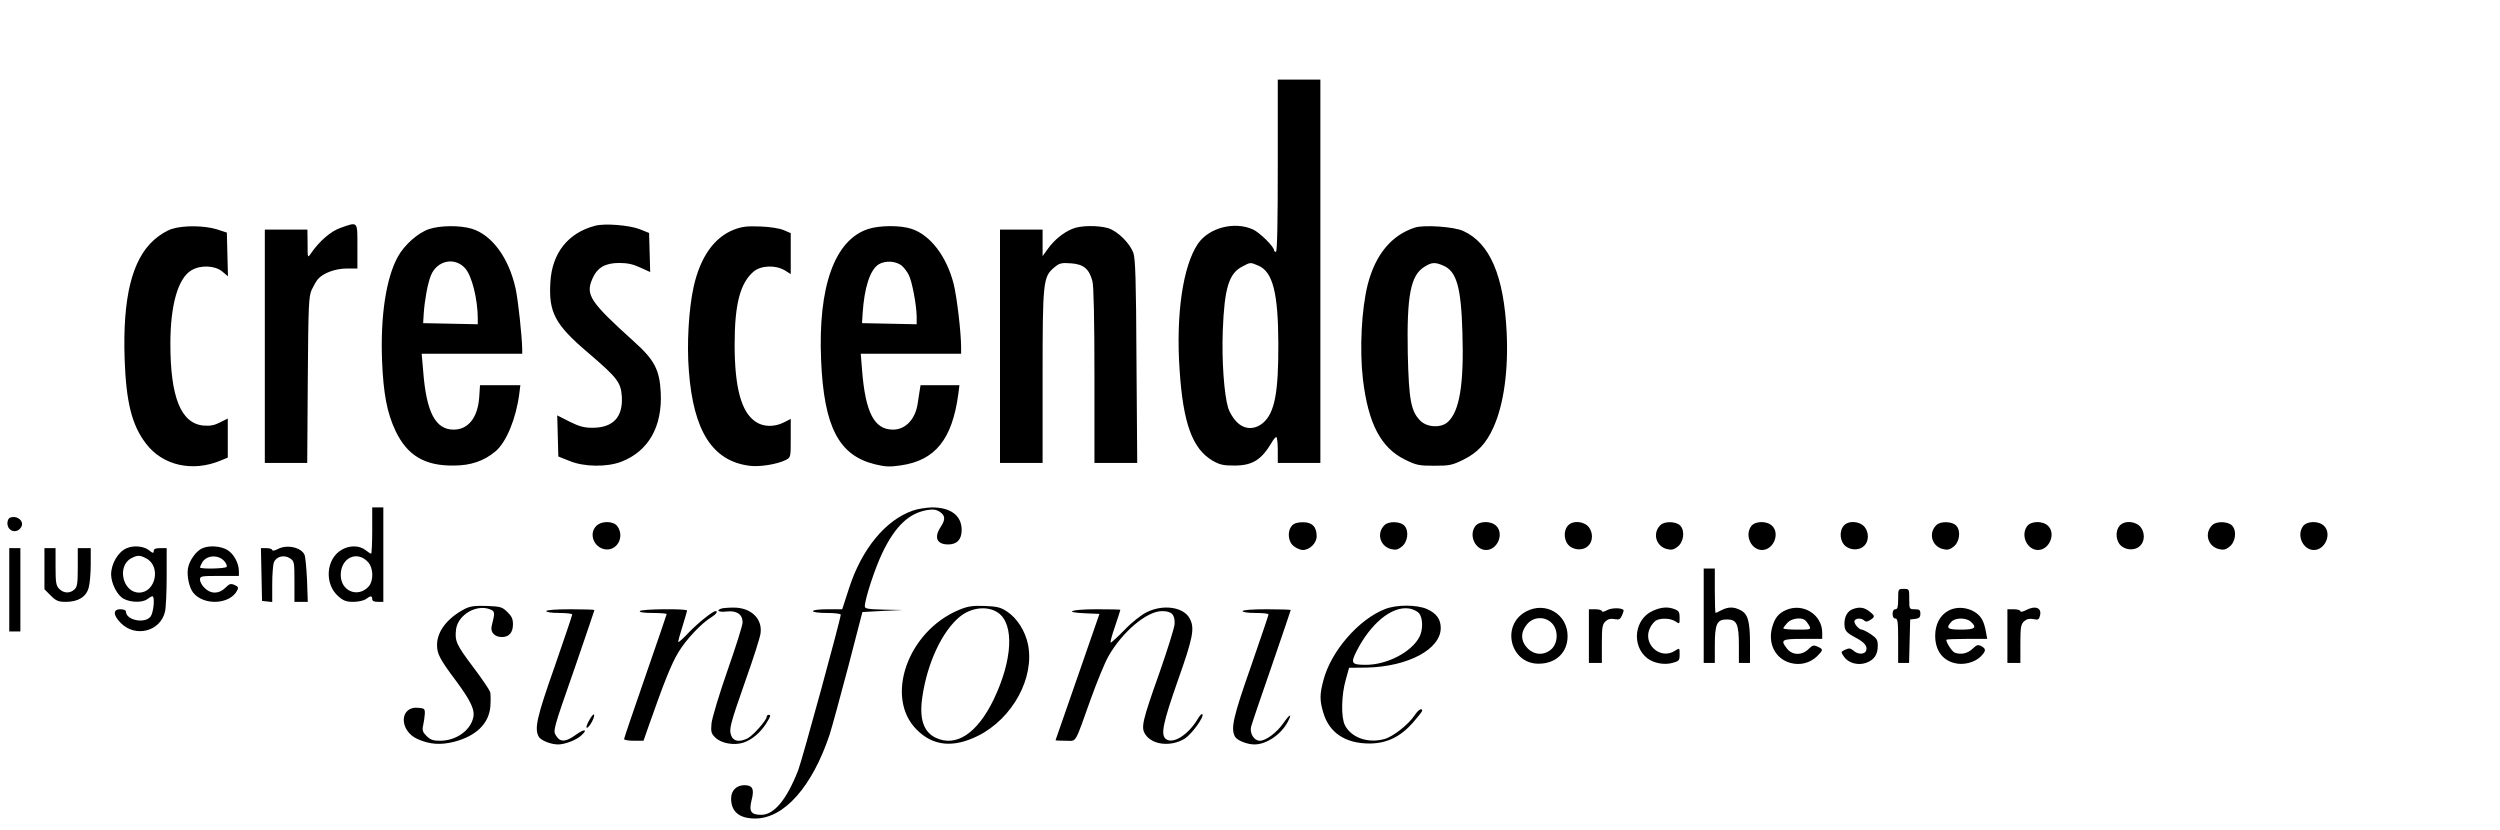
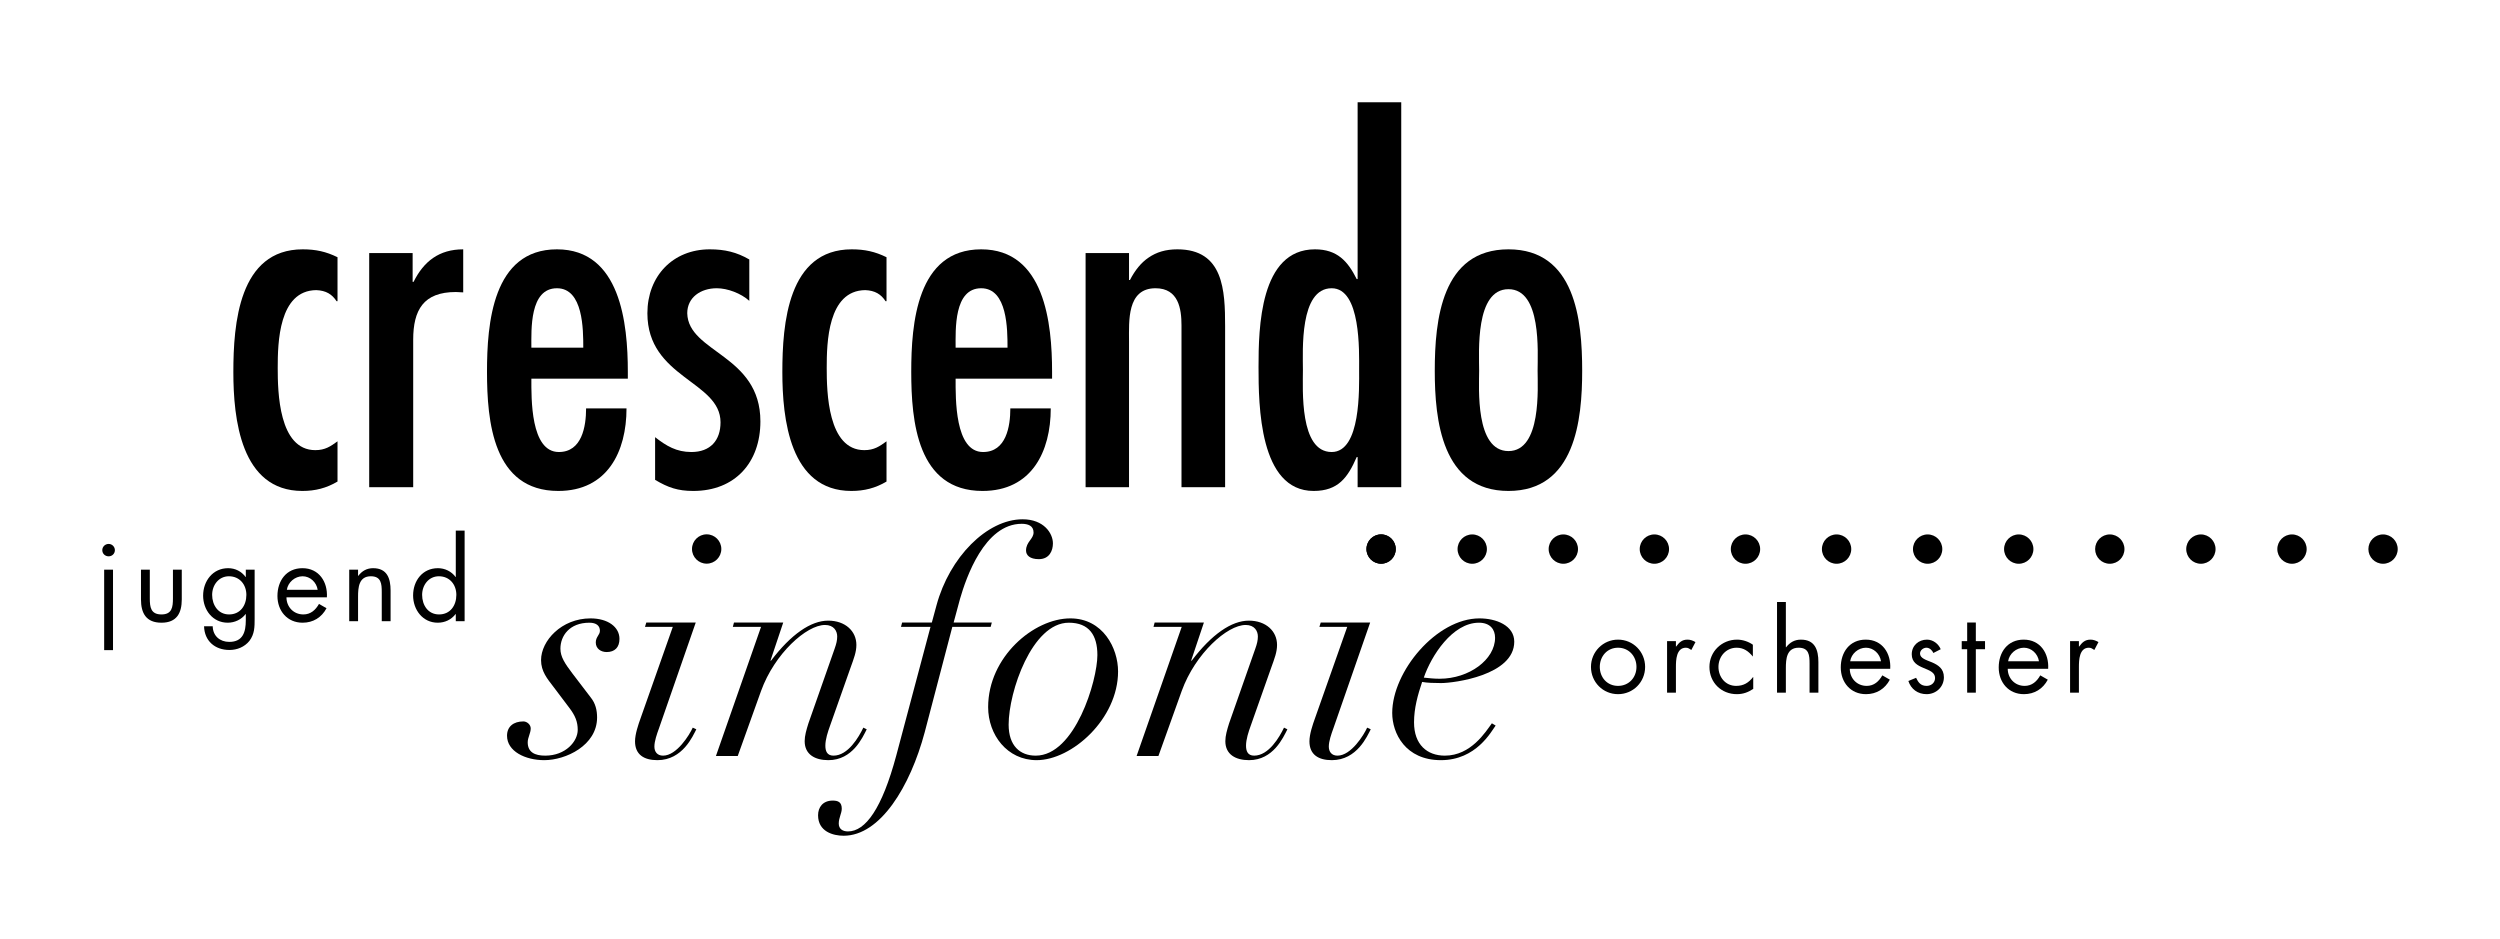
- <svg xmlns="http://www.w3.org/2000/svg" version="1.0" viewBox="0 0 1350 448">
-   <path d="M690 89.5c0 30.3-.3 46.5-1 46.5-.5 0-1-.4-1-.8 0-2-7.7-9.6-11.4-11.3-10-4.5-23.7-1-29.7 7.7-8.1 11.9-12 38.1-9.9 68.4 1.9 28.6 6.9 42.3 17.7 48.7 4 2.3 5.9 2.7 11.8 2.7 9.8 0 14.6-3 20.2-12.4.9-1.7 2.1-3 2.5-3 .4 0 .8 3.1.8 7v7h23V43h-23v46.5zm-10.6 53.9c7.9 3.3 10.8 14.6 10.9 42.1.1 26.7-2 37.5-8.3 42.9-4.7 3.9-10.3 3.6-14.4-.8-1.8-1.8-3.7-5.1-4.4-7.3-2.2-7.5-3.5-25.4-2.9-41.8.9-23.1 3.3-31 10.8-34.7 4.1-2.2 4.1-2.2 8.3-.4zM184 123c-5.3 1.8-11.7 7.3-16.2 14-1.7 2.4-1.7 2.3-1.7-5.3l-.1-7.7h-23v126h22.9l.3-44.8c.3-40.4.5-45.1 2.1-48.7 1-2.1 2.5-4.8 3.5-5.9 2.9-3.2 9.3-5.6 15.5-5.6h5.7v-12c0-13.7.4-13.3-9-10zm137.4-1.1c-14.6 3.8-23.3 14.7-24.2 30.5-1 16.3 2.5 22.9 20.4 38.1 15.9 13.6 17.7 16 18.2 23.8.6 11-4.8 16.7-15.9 16.7-4.4 0-7.1-.7-12.3-3.3l-6.7-3.4.3 11.1.3 11.1 6 2.4c7.9 3.3 20.4 3.4 28.1.4 14.6-5.7 22.1-18.9 21.2-37.3-.6-12.3-3.4-17.7-14.6-27.7-23.7-21.4-26.1-25.1-22.3-33.8 2.7-6.1 6.9-8.5 14.6-8.5 4.3 0 7.5.7 11.3 2.5l5.3 2.4-.3-10.6-.3-10.5-5-2c-5.5-2.2-18.9-3.3-24.1-1.9zm-228.5 1.7c-2.7.8-6.8 3.3-9.8 6-11.9 10.7-16.9 31.2-15.8 64.3.8 23.2 3.9 35.7 11.5 45.6 9 11.9 25.2 15.6 40.6 9.1l3.6-1.5V226l-4.2 2.1c-3.1 1.6-5.3 2-9 1.7-12.1-1.2-17.8-15.3-17.8-44.2 0-20.8 4.1-35.3 11.3-39.6 4.9-3 12.7-2.7 16.7.6l3.1 2.6-.3-11.8-.3-11.8-5.5-1.8c-6.7-2-17.8-2.2-24.1-.2zm138.8.1c-6 2-13.4 8.6-16.9 15-6.3 11.5-9.4 31.8-8.5 55.8.7 18 2.7 28.5 7.3 38.2 6.3 13.2 15.7 18.9 31.4 18.7 9.3 0 16.4-2.5 22.6-7.7 5.9-5 11.1-17.8 12.8-31l.6-4.7h-21.8l-.4 6.2c-.7 11.2-5.9 17.8-13.8 17.8-9.9 0-14.8-9.4-16.5-31.8l-.8-9.2H282v-2.3c-.1-6.9-2.2-26.7-3.6-33-3.7-16.6-12.8-28.9-23.7-32.2-6.5-1.9-16.9-1.8-23 .2zm19.5 21.2c3.6 4 6.7 16.4 6.8 26.9v3.3l-14.7-.3-14.8-.3.3-5c.5-7.4 2.1-16.3 3.9-20.8 3.3-8.1 12.9-10.1 18.5-3.8zm144.9-20.8c-10.5 4.2-17.9 14.7-21.5 30.6-2.7 12.2-3.8 31.1-2.6 45.8 2.5 32.4 12.8 48.4 32.6 51 5.4.8 15.1-.8 19.7-3.1 2.7-1.4 2.7-1.5 2.7-11.8v-10.4l-3.7 1.9c-5.1 2.6-11.2 2.5-15.3-.4-7.7-5.1-11.3-18.4-11.3-41.7 0-21.8 3-33.2 10.3-39.4 4-3.3 11.8-3.6 16.8-.6l3.2 2v-22.1l-3.7-1.6c-2.3-1-7.4-1.8-12.8-2-7.4-.3-10 .1-14.4 1.8zm72.6-.4c-18.1 6-27 31.2-25.3 70.8 1.5 35.9 9.5 51.4 29 56.2 5.7 1.4 8.1 1.5 14.1.6 18.5-2.7 27.7-14 31-38.6l.6-4.7h-21l-.6 3.7c-.3 2.1-.8 5-1 6.5-1.3 8.3-6.6 13.8-13.3 13.8-10.1 0-14.9-9.2-16.7-32.3l-.7-8.7H519v-3.3c0-8.3-2.3-27.4-4-34.3-3.8-14.9-12.5-26.4-22.7-29.8-5.9-2-17.3-2-23.6.1zm18.5 20c1.1 1 2.7 3.1 3.5 4.7 1.8 3.4 4.2 16.2 4.3 22.4v4.3l-14.7-.3-14.8-.3.3-5c.9-14.2 4-23.7 8.6-26.7 3.7-2.3 9.7-1.9 12.8.9zm91.8-20.1c-5 2.1-9.7 6-13.1 10.7l-2.9 4V124h-23v126h23v-46.3c0-51.7.3-54.2 6.2-59.2 2.9-2.4 3.8-2.7 9.2-2.3 6.7.5 9.7 2.9 11.5 9.6.7 2.3 1.1 21.3 1.1 50.9V250h23.1l-.4-54.8c-.2-44.4-.6-55.5-1.7-58.7-2-5.3-8.5-11.7-13.6-13.3-5.6-1.6-15.1-1.5-19.4.4zm185-.7c-12.6 4.1-21.2 14.5-25.4 30.6-3.4 13.4-4.5 35.4-2.6 51.5 2.9 23.9 9.7 36.8 22.7 43.2 6.1 3 7.5 3.3 15.8 3.3s9.7-.3 15.8-3.3c7.5-3.7 12.3-8.8 16.1-17.3 5.6-12.2 8.2-30.9 7.2-51.4-1.5-30.7-9.1-48.3-23.5-54.8-5-2.3-21.3-3.4-26.1-1.8zm15.3 20.5c7.2 3 9.7 11.4 10.4 36.1.9 27.7-1.5 42.5-7.8 48.3-3.6 3.4-11.2 3.1-14.9-.6-5.1-5.1-6.2-11.2-6.8-36.1-.6-31.6 1.5-42.5 9.1-47.1 3.8-2.4 5.7-2.5 10-.6zM201 286.5c0 6.9-.3 12.5-.6 12.5s-1.7-.9-3.1-2c-3.3-2.6-8.8-2.6-13 0-8.3 5-9.2 18.4-1.6 25 2.7 2.4 4.3 3 8.1 3 2.7 0 5.7-.7 6.8-1.5 2.5-1.9 3.4-1.9 3.4 0 0 1 1 1.5 3 1.5h3v-51h-6v12.5zm-2.2 17.1c2.9 3.3 3 10.1.2 13.2-5.8 6.2-15 2.4-15-6.3 0-9.3 8.9-13.5 14.8-6.9zM493 275.7c-14.8 5.1-27.7 20.8-34.5 41.9l-3.7 11.4h-7.9c-4.6 0-7.9.4-7.9 1s3.2 1 7.5 1c4.1 0 7.5.4 7.5.9 0 2.3-21 79.1-23 84.1-6.2 15.8-13 24-19.9 24-5.6 0-6.8-1.8-5.2-8.1 1.5-5.8.5-7.9-3.9-7.9-4.3 0-7.2 2.9-7.2 7.2 0 7.1 4.4 10.8 13 10.8 15.6 0 30.8-17.2 40.2-45.3 1.2-3.8 5.7-20.2 10-36.5l7.7-29.7 10.9-.6 10.9-.5-10.2-.2c-8.6-.2-10.3-.5-10.3-1.8 0-3.8 5.5-20.7 9.5-28.9 6.9-14.4 14.4-21.5 24.4-23.1 3-.5 4.8-.2 6.6 1 3 2 3.1 4.1.5 8.1-3.8 5.7-2.1 9.5 4 9.5 4.8 0 7.3-2.7 7.3-7.8 0-7.8-5.9-12.2-16-12.2-3.2.1-7.8.8-10.3 1.7zM5.3 279.6c-.7.3-1.3 1.6-1.3 2.9 0 4.4 5 6 7.4 2.2 2-3.2-2.2-6.7-6.1-5.1zM322 284c-4.1 4.1-1.5 11.4 4.5 12.6 6.6 1.2 11-6.6 6.9-12.4-2-2.9-8.5-3.1-11.4-.2zm375.7-.2c-2.7 3-2.2 8.7.9 11.1 1.5 1.2 3.7 2.1 4.9 2.1 3.7 0 7.5-3.7 7.5-7.4 0-5.1-2.4-7.6-7.4-7.6-2.9 0-4.8.6-5.9 1.8zm49.9-.2c-4.3 4.2-2.5 11.1 3.2 12.8 2.7.7 3.8.6 6-1.1 3.4-2.5 4.2-8.5 1.6-11.4-2.1-2.4-8.6-2.6-10.8-.3zm49 .6c-3.6 5 .1 12.8 5.9 12.8 6.1 0 9.8-8.7 5.5-13-2.9-2.9-9.4-2.7-11.4.2zm50.1-.4c-2.7 3-2.2 8.7 1 11.2 3 2.3 7.6 2.2 10-.3 2.5-2.4 2.6-7 .3-10-2.6-3.3-8.7-3.8-11.3-.9zm49.9-.2c-4.3 4.2-2.5 11.1 3.2 12.8 2.7.7 3.8.6 6-1.1 3.4-2.5 4.2-8.5 1.6-11.4-2.1-2.4-8.6-2.6-10.8-.3zm49 .6c-3.6 5 .1 12.8 5.9 12.8 6.1 0 9.8-8.7 5.5-13-2.9-2.9-9.4-2.7-11.4.2zm50.1-.4c-2.7 3-2.2 8.7 1 11.2 3 2.3 7.6 2.2 10-.3 2.5-2.4 2.6-7 .3-10-2.6-3.3-8.7-3.8-11.3-.9zm49.9-.2c-4.3 4.2-2.5 11.1 3.2 12.8 2.7.7 3.8.6 6-1.1 3.4-2.5 4.2-8.5 1.6-11.4-2.1-2.4-8.6-2.6-10.8-.3zm49 .6c-3.6 5 .1 12.8 5.9 12.8 6.1 0 9.8-8.7 5.5-13-2.9-2.9-9.4-2.7-11.4.2zm50.1-.4c-2.7 3-2.2 8.7 1 11.2 3 2.3 7.6 2.2 10-.3 2.5-2.4 2.6-7 .3-10-2.6-3.3-8.7-3.8-11.3-.9zm49.9-.2c-4.3 4.2-2.5 11.1 3.2 12.8 2.7.7 3.8.6 6-1.1 3.4-2.5 4.2-8.5 1.6-11.4-2.1-2.4-8.6-2.6-10.8-.3zm49 .6c-3.6 5 .1 12.8 5.9 12.8 6.1 0 9.8-8.7 5.5-13-2.9-2.9-9.4-2.7-11.4.2zM68.5 296c-4.7 1.9-8.5 8.4-8.5 14.3.1 4.9 3.4 11.4 6.9 13.1 3.8 2 10.1 2.1 12.7.1 1-.8 2.2-1.5 2.7-1.5 1.4 0 .7 8.5-.9 10.8C78.5 337 68 335 68 330.2c0-.7-1.3-1.2-3-1.2-4.1 0-4 3.2.3 7.5 7.9 7.9 21.3 4.5 23.8-6.2.5-2.1.9-10.7.9-19.1V296h-3.5c-2.5 0-3.5.4-3.5 1.6 0 1.3-.5 1.2-2.6-.5-2.8-2.2-8.2-2.7-11.9-1.1zm10.4 5.5c8.2 4.2 5.2 18.5-3.8 18.5-8.8 0-12.1-14.2-4.3-18.5 3.4-1.8 4.7-1.8 8.1 0zm30.5-5.5c-3.3 1.3-7.2 6.6-7.9 10.9-.7 4.1.7 10.5 2.8 13.1 5.6 7.1 19.7 6.5 23.7-1 .9-1.7.7-2.2-1.3-3.1-2.1-.9-2.8-.7-5 1.5-3.4 3.4-7.9 3.5-11.2.1-1.4-1.3-2.5-3.3-2.5-4.5 0-1.9.6-2 10.5-2H129v-2.5c0-4.3-2.7-9.4-6.2-11.5-3.4-2.1-9.6-2.6-13.4-1zm11.8 7.1c1 1.2 1.5 2.5 1.2 3-.6 1-14.4 1.3-14.4.3 0-.3.5-1.4 1.1-2.5 2.2-4.2 8.9-4.6 12.1-.8zm28.6-6.5c-1.6.8-2.8 1-2.8.4 0-.5-1.4-1-3-1h-3.1l.3 14.2.3 14.3 2.8.3 2.7.3v-9.5c0-5.2.4-10.6.9-11.9 1.2-3.2 5.5-4.3 8.7-2.2 2.3 1.5 2.4 2 2.4 12.5v11h7.2l-.4-11.8c-.3-6.4-.9-12.5-1.3-13.5-1.8-4.2-9.7-5.9-14.7-3.1zM5 318.5V341h6v-45H5v22.5zm19-11.4v11.1l3.4 3.4c2.9 2.9 4.1 3.4 8.2 3.4 6.6 0 11-2.7 12.3-7.7.6-2.1 1.1-7.7 1.1-12.6V296h-7v10.3c0 8.8-.3 10.6-1.8 12-2.5 2.3-5.8 2.1-8.2-.3-1.7-1.7-2-3.3-2-12v-10h-6v11.1zm896 25.4V358h6v-9.3c0-11.8 1.1-14.2 6.5-14.2s6.5 2.4 6.5 14.2v9.3h6v-10.4c0-12-1.1-16.1-5.1-18.1-3.6-1.9-6.6-1.9-10.3 0-1.5.8-3 1.5-3.2 1.5-.2 0-.4-5.4-.4-12v-12h-6v25.5zm105-9c0 4.2-.3 5.5-1.5 5.5-.9 0-1.5.9-1.5 2.5s.6 2.5 1.5 2.5c1.3 0 1.5 2 1.5 12v12h5.9l.3-11.8.3-11.7 2.8-.3c2.1-.3 2.7-.9 2.7-2.8 0-2-.5-2.4-3-2.4-3 0-3-.1-3-5.5s0-5.5-3-5.5-3 .1-3 5.5zm-774 5.3c-9.4 4.9-15 12.1-15 19.5 0 4.8 1.5 7.7 10.5 19.7 7.8 10.6 10.1 15.5 9 19.7-1.7 7-9.4 12.3-17.9 12.3-3.7 0-5.2-.5-7.3-2.6-2.1-2.1-2.4-3.1-1.8-5.7.4-1.8.8-4.6.9-6.2.1-2.8-.2-3-3.6-3.3-10.2-.9-10.4 12.4-.3 16.9 6.6 2.9 12.2 3.3 19.6 1.5 12-3.1 18.9-9.8 19.7-19.1.2-3 .2-6.5-.1-7.8-.4-1.2-4.5-7.3-9.2-13.5-9.2-12.2-10-14.1-9.2-20.5 1.1-7.7 10.9-13.5 18.2-10.7 2.8 1.1 2.9 1.5 1 9.1-.8 3.3 1.6 5.9 5.5 5.9s6-2.4 6-6.9c0-2.9-.7-4.4-3.1-6.7-2.8-2.7-3.7-2.9-11.2-3.2-6.3-.2-9 .2-11.7 1.6zm266.7.6C490.1 341 477.6 376.6 495 394c8.8 8.9 19.8 10 33.2 3.3 18.7-9.4 30.6-31.4 26.9-49.4-1.5-7.2-5.9-14.1-11.2-17.6-3.6-2.4-5.4-2.8-12.3-3.1-6.7-.2-9.1.2-13.9 2.2zm21.3 1.5c8.8 6.2 7.8 25.5-2.4 46.8-8.9 18.4-20.3 25.9-31.3 20.7-6.7-3.2-9-10.4-7.2-22.3 2.7-18.3 10.7-35.2 20.1-43 6.3-5.2 15.2-6.1 20.8-2.2zm208.9-2c-14.3 5.6-29.3 22.9-33.3 38.6-2 7.5-2 10.8 0 17.4 3.2 10.8 11.9 16.6 25 16.6 9.3-.1 16.5-3.5 23.4-11.3 2.7-3.1 5-6 5-6.4 0-1.8-2.1-.6-4.2 2.6-3.4 5-11.7 11.5-16.3 12.7-8.8 2.4-17.7-.7-21.2-7.4-2.2-4.2-2-16.2.4-24.6l1.8-6.5 9.5-.1c22.3-.5 40-9.9 40-21.4 0-4.7-2.3-7.9-7.4-10.2-5.4-2.4-16.4-2.5-22.7 0zm18.4 2.3c2.1 2.5 2.2 8.9.2 12.7-4.2 8.2-17.5 15.1-28.9 15.1-7.8 0-8.3-.8-5.2-7.1 7.7-15.3 19.3-24.8 28.6-23.3 1.9.3 4.3 1.4 5.3 2.6z" />
-   <path d="M389.3 328.7c-2.9 1.1-1 2 3.2 1.5 5.4-.6 8.5 1.6 8.5 5.9 0 1.6-3.7 13.3-8.2 26.1-4.5 12.9-8.3 25.6-8.6 28.5-.4 4.5-.1 5.5 2.1 7.6 3.1 3.1 10.1 4.4 15.2 2.7 4.5-1.5 9-5.3 12.1-10.1 2.7-4.3 2.8-4.9 1.4-4.9-.5 0-1 .5-1 1.1 0 1.8-7.2 9.9-10.1 11.5-4.5 2.3-7.8 1.8-9-1.3-1.3-3.5-.9-5.4 7.8-30.2 4.2-11.8 7.8-23.1 8-25.1 1.1-8-5.3-14-14.7-13.9-3 0-6.1.3-6.7.6zm229.9 1.9c-2.9 1.4-8.2 5.6-11.9 9.5-3.7 3.8-7.1 6.9-7.5 6.9-.4 0 .6-3.9 2.3-8.7 1.6-4.8 2.9-8.8 2.9-9 0-.2-5.8-.3-13-.3-13.9 0-18.3 1.7-5.6 2.2l7.3.3-11.8 34c-6.5 18.7-11.9 34.1-11.9 34.2 0 .2 2.4.3 5.4.3 6.2 0 4.6 2.6 13.6-22.5 3.4-9.4 7.6-19.7 9.5-23 7.5-13.3 20.8-24.5 29-24.5 5.2 0 7 1.9 6.8 6.9-.1 2-3.8 13.8-8.2 26.4-9.3 26.2-10.1 29.6-7.6 33.3 3.7 5.7 13.8 6.8 21.2 2.3 3.7-2.3 10.6-11.7 9.6-13.2-.3-.5-1.4.6-2.5 2.5-5.2 8.7-13.5 13.9-17.3 10.8-2.8-2.3-1.5-8.6 6.5-31.4 8.3-23.4 9.2-28.3 6.5-33.5-3.2-6.3-14.3-8-23.3-3.5zm204.9-.4c-13.7 7.3-8.7 28.2 6.7 28.2 9.4 0 15.7-6 15.7-14.9 0-11.9-11.9-18.9-22.4-13.3zm14 6.4c3.5 3.7 3.3 10.8-.5 14.1-3.9 3.3-9 3.1-12.7-.6-3.8-3.9-3.9-8.7-.3-13 3.5-4.2 9.8-4.4 13.5-.5zm29.7-7.1c-1.6.9-2.8 1.1-2.8.5 0-.5-1.6-1-3.5-1H858v29h7v-10.3c0-9.1.3-10.6 2-12.2 1.3-1.2 2.8-1.6 4.8-1.2 2.5.5 3.1.2 4.1-2 .6-1.4 1-2.7.8-2.9-1.2-1.3-6.6-1.2-8.9.1zm24.6.4c-9.9 4.5-11.5 18.9-2.8 25.6 3.4 2.6 9 3.7 13.4 2.5 3.7-1 4-1.3 4-4.7 0-3.5 0-3.5-2.5-1.9-8.1 5.3-18-4-13.3-12.7.6-1.2 1.8-2.7 2.7-3.4 2.3-1.7 8.2-1.6 10.9.3 2.2 1.5 2.2 1.4 2.2-2.1 0-2.9-.5-3.7-2.6-4.5-3.8-1.5-7.4-1.2-12 .9zm72.1-.5c-4.2 1.8-6.2 4.4-7.6 9.6-2.3 8.8 1.9 16.8 10 19 5.2 1.4 10.4.1 14.3-3.6 3.4-3.4 3.5-3.8.3-5.2-2.1-1-2.8-.8-4.9 1.3-3.5 3.5-8.7 3.4-11.5-.1-3.9-4.9-3.1-5.4 8.4-5.4H984v-3.3c0-9.8-10.3-16.3-19.5-12.3zm10.1 5.4c.6.4 1.6 1.7 2.3 2.9 1.2 2.3 1.1 2.3-6.4 2.3-4.1 0-7.5-.3-7.5-.7 0-.4 1-1.7 2.2-3 2.1-2.3 7.1-3.1 9.4-1.5zm25.7-5.8c-2.7 1.1-4.3 4-4.3 7.7 0 3.8.9 4.9 6 7.6 4.9 2.6 6.6 4.7 5.7 7.1-.8 2.1-4.5 2.1-6.9-.1-1.5-1.3-2.3-1.4-4.3-.5-2.5 1.1-2.5 1.3-.9 3.6 2.2 3.5 7.4 5.1 11.9 3.6 4.4-1.5 6.5-4.4 6.5-9.2 0-3.2-.5-4.1-3.7-6.3-2.1-1.4-4.3-2.5-4.9-2.5-1.7 0-4.7-3.7-3.9-4.9.8-1.4 3.8-1.4 5.2 0 .8.8 1.7.7 3.2-.3 2.7-1.7 2.7-2.2-.5-4.7-2.8-2.2-5.5-2.5-9.1-1.1zm51.8.8c-4.5 2.4-7.1 7.4-7.1 13.5 0 7.6 3.7 13 10.2 14.7 4.8 1.4 11.1-.2 14.4-3.5 2.9-3 3-4.1.3-5.6-1.8-.9-2.5-.7-4.8 1.5-2.6 2.5-6.2 3.3-9.6 2-1.4-.6-4.5-5.3-4.5-6.9 0-.3 5-.5 11-.5h11.1l-.7-3.8c-.3-2-1.1-4.8-1.8-6.1-2.8-6.1-12.2-8.8-18.5-5.3zm12.1 5.9c3.6 3.2 2.3 4.3-5.2 4.3-7.4 0-8.4-.8-5.3-4.2 2-2.3 8-2.4 10.5-.1zm29.6-6.1c-1.6.8-2.8 1-2.8.4 0-.5-1.6-1-3.5-1h-3.5v29h7v-10.3c0-9.1.3-10.6 2-12.2 1.4-1.2 2.8-1.6 5-1.2 2.6.6 3.1.3 3.6-1.9 1.1-4.3-2.7-5.6-7.8-2.8zM295 330c0 .6 3 1 7 1 3.9 0 7 .4 7 .8 0 .5-4.3 13.2-9.5 28.2-9.6 27.2-11 33.4-8.6 37.8 1.1 2 6.5 4.2 10.5 4.2 3.5 0 9.4-2.2 12.2-4.6 4.2-3.7 2.1-4.1-2.8-.5-5.1 3.7-8.2 4-10.3.7-2-3.1-2.3-2.1 10.2-37.9 5.6-16.4 10.3-30 10.3-30.3 0-.2-5.8-.4-13-.4-8 0-13 .4-13 1zm50.5 0c-.4.6 2.2 1 6.9 1 4.2 0 7.6.3 7.6.6s-5.2 15.4-11.5 33.6c-6.3 18.2-11.5 33.4-11.5 33.9s2.4.9 5.3.9h5.2l2.9-8.3c8.3-23.6 12.2-33.3 15.9-39.4 4-6.8 12.7-16 18-19.1 2.4-1.5 3.6-3.2 2.1-3.2s-9.5 6.4-14.3 11.4c-2.9 3.1-5.5 5.5-5.8 5.3-.2-.3.8-4 2.2-8.3 1.3-4.4 2.5-8.2 2.5-8.7 0-1.1-24.8-.9-25.5.3zm325.5 0c0 .6 3 1 7 1 3.9 0 7 .3 7 .8 0 .4-4.3 13.1-9.5 28.1-9.6 27.3-11 33.5-8.6 37.9 1.1 2 6.5 4.2 10.5 4.2 6.5 0 14.5-5.4 18.1-12.4 2.4-4.6 1-4.1-2.4.8-3.6 5.2-9.5 9.6-12.8 9.6-3.1 0-5.6-4-4.7-7.6.4-1.6 5.4-16.3 11.1-32.7 5.6-16.4 10.3-30 10.3-30.3 0-.2-5.8-.4-13-.4-8 0-13 .4-13 1z" />
-   <path d="M318.2 388.9c-1.3 2.3-1.9 4.1-1.3 4.1 1.3 0 4.4-5.7 3.9-7.1-.2-.6-1.4.8-2.6 3z" />
+ <svg xmlns="http://www.w3.org/2000/svg" viewBox="0 0 207.746 77.95">
+   <path d="M28.047 21.375c-.953-.469-1.813-.656-2.891-.656-5.312 0-5.765 6.203-5.765 10.203 0 3.859.609 9.875 5.734 9.875 1.078 0 2-.235 2.922-.781v-3.344c-.578.422-1.031.734-1.844.734-3.047 0-3.125-4.859-3.125-6.828 0-2.078.078-6.437 3.203-6.469.813.032 1.313.344 1.688.922h.078Zm0 0" />
+   <path d="M34.289 21.031H30.68v19.453h3.656v-12.25c0-2.468.844-3.968 3.547-3.968l.609.031v-3.578c-2 0-3.281 1-4.125 2.703h-.078Zm0 0" />
+   <path d="M44.156 28.891c0-1.5-.156-4.938 2.125-4.938 2.188 0 2.188 3.438 2.188 4.938Zm8.016 2.578v-.578c0-4-.61-10.172-5.891-10.172-5.359 0-5.812 6.203-5.812 10.172 0 4.125.5 9.906 5.922 9.906 4.093 0 5.671-3.281 5.671-6.859h-3.359c0 1.5-.344 3.624-2.265 3.624-2.36 0-2.282-4.468-2.282-6.093Zm0 0" />
+   <path d="M62.266 21.562c-1.047-.609-2.047-.843-3.282-.843-3.078 0-5.187 2.234-5.187 5.312 0 5.391 6.078 5.625 6.078 9.063 0 1.5-.844 2.468-2.422 2.468-1.234 0-2.078-.5-3.015-1.234v3.547c1.078.641 1.89.922 3.171.922 3.469 0 5.579-2.359 5.579-5.781 0-5.547-6-5.704-6.079-8.985 0-1.312 1.11-2.078 2.453-2.078.891 0 2.016.422 2.704 1.047Zm0 0" />
+   <path d="M73.668 21.375c-.953-.469-1.813-.656-2.891-.656-5.312 0-5.765 6.203-5.765 10.203 0 3.859.609 9.875 5.734 9.875 1.078 0 2-.235 2.922-.781v-3.344c-.578.422-1.031.734-1.844.734-3.047 0-3.125-4.859-3.125-6.828 0-2.078.078-6.437 3.203-6.469.813.032 1.313.344 1.688.922h.078Zm0 0" />
+   <path d="M79.41 28.891c0-1.5-.156-4.938 2.125-4.938 2.188 0 2.188 3.438 2.188 4.938Zm8.016 2.578v-.578c0-4-.61-10.172-5.891-10.172-5.359 0-5.812 6.203-5.812 10.172 0 4.125.5 9.906 5.922 9.906 4.093 0 5.671-3.281 5.671-6.859h-3.359c0 1.5-.344 3.624-2.266 3.624-2.359 0-2.281-4.468-2.281-6.093Zm0 0" />
+   <path d="M93.82 21.031h-3.609v19.453h3.609v-12.14c0-1.656-.187-4.391 2.203-4.391 1.922 0 2.157 1.735 2.157 3.078v13.453h3.625V27.109c0-2.968-.125-6.39-3.969-6.39-.969 0-1.734.234-2.391.687-.625.422-1.125 1.047-1.547 1.86h-.078Zm0 0" />
+   <path d="M112.816 40.484h3.625V8.5h-3.625v14.688h-.078c-.734-1.469-1.609-2.469-3.468-2.469-4.579 0-4.688 6.547-4.688 9.781 0 3.172.063 10.297 4.578 10.297 2.047 0 2.844-1.125 3.578-2.813h.078Zm-2.156-2.922c-2.687 0-2.39-5.203-2.39-6.828 0-1.578-.297-6.781 2.39-6.781 2.438 0 2.281 5.235 2.281 6.781 0 1.547.157 6.828-2.281 6.828Zm0 0" />
+   <path d="M125.352 40.797c5.546 0 6.125-5.906 6.125-9.985 0-4.234-.579-10.093-6.125-10.093-5.547 0-6.125 5.859-6.125 10.093 0 4.079.578 9.985 6.125 9.985Zm0-3.313c-2.782 0-2.438-5.281-2.438-6.672 0-1.546-.344-6.781 2.438-6.781 2.765 0 2.421 5.235 2.421 6.781 0 1.391.344 6.672-2.421 6.672Zm0 0" />
+   <path d="M9.391 47.34h-.735v6.687h.735Zm-.36-2.141c-.297 0-.531.235-.531.516 0 .297.234.515.531.515.281 0 .516-.218.516-.515 0-.281-.235-.516-.516-.516Zm0 0" />
+   <path d="M12.449 47.34h-.734v2.469c0 1.14.422 1.937 1.703 1.937 1.266 0 1.687-.797 1.687-1.937V47.34h-.734v2.39c0 .719-.078 1.329-.953 1.329-.891 0-.969-.61-.969-1.329Zm0 0" />
+   <path d="M19.02 47.887c.906 0 1.453.703 1.453 1.547 0 .875-.5 1.625-1.438 1.625-.906 0-1.406-.782-1.406-1.625 0-.813.547-1.547 1.391-1.547Zm2.14-.547h-.734v.609h-.016c-.344-.469-.859-.734-1.453-.734-1.281 0-2.078 1.078-2.078 2.281 0 1.188.797 2.25 2.047 2.25.578 0 1.14-.266 1.484-.719h.016v.516c0 .969-.235 1.797-1.375 1.797-.781 0-1.36-.5-1.375-1.297h-.719c.031 1.219.906 1.969 2.109 1.969.641 0 1.25-.25 1.657-.75.437-.578.437-1.172.437-1.844Zm0 0" />
+   <path d="M27.164 49.637c.078-1.282-.656-2.422-2.031-2.422-1.344 0-2.078 1.047-2.078 2.312 0 1.235.812 2.219 2.093 2.219.875 0 1.579-.437 1.985-1.203l-.625-.359c-.281.5-.688.875-1.297.875-.828 0-1.406-.641-1.406-1.422Zm-3.328-.625c.094-.625.672-1.125 1.312-1.125.625 0 1.157.5 1.25 1.125Zm0 0" />
+   <path d="M29.754 47.34h-.734v4.281h.734V49.59c0-.766.062-1.703 1.062-1.703.86 0 .907.625.907 1.312v2.422h.734v-2.547c0-1-.281-1.859-1.453-1.859-.531 0-.922.234-1.234.64h-.016Zm0 0" />
+   <path d="M36.469 47.887c.906 0 1.453.703 1.453 1.547 0 .875-.5 1.625-1.438 1.625-.922 0-1.406-.782-1.406-1.625 0-.813.547-1.547 1.391-1.547Zm1.406 3.734h.734V44.09h-.734v3.859h-.016c-.343-.469-.89-.734-1.468-.734-1.282 0-2.063 1.047-2.063 2.265 0 1.188.797 2.266 2.047 2.266.594 0 1.125-.25 1.484-.719h.016Zm0 0" />
+   <path d="M134.457 57.684c1.25 0 2.25-1 2.25-2.266 0-1.25-.984-2.266-2.25-2.266-1.25 0-2.25 1.016-2.25 2.266 0 1.266 1 2.266 2.25 2.266Zm0-3.86c.906 0 1.531.719 1.531 1.594 0 .875-.625 1.578-1.531 1.578-.906 0-1.516-.703-1.516-1.578 0-.875.61-1.594 1.516-1.594Zm0 0" />
+   <path d="M139.266 53.277h-.735v4.282h.735v-2.141c0-.563.031-1.594.828-1.594.203 0 .297.094.453.188l.344-.657c-.219-.125-.422-.203-.657-.203-.484 0-.703.25-.953.578h-.015Zm0 0" />
+   <path d="M145.66 53.574c-.375-.265-.859-.422-1.312-.422-1.266 0-2.297.985-2.297 2.266 0 1.297.984 2.266 2.281 2.266.516 0 .938-.157 1.359-.438v-.984h-.015c-.36.468-.781.734-1.406.734-.891 0-1.469-.734-1.469-1.578 0-.859.625-1.594 1.515-1.594.579 0 .985.297 1.329.719h.015Zm0 0" />
+   <path d="M147.668 50.027v7.532h.734v-2.032c0-.765.063-1.703 1.063-1.703.859 0 .906.625.906 1.313v2.422h.734v-2.547c0-1-.281-1.86-1.453-1.86-.531 0-.922.235-1.234.641l-.016-.016v-3.75Zm0 0" />
+   <path d="M157.074 55.574c.078-1.281-.656-2.422-2.031-2.422-1.344 0-2.078 1.047-2.078 2.313 0 1.234.812 2.219 2.094 2.219.875 0 1.578-.438 1.984-1.204l-.625-.359c-.281.5-.688.875-1.297.875-.828 0-1.406-.641-1.406-1.422Zm-3.328-.625c.094-.625.672-1.125 1.313-1.125.625 0 1.156.5 1.25 1.125Zm0 0" />
+   <path d="M161.27 53.949c-.188-.453-.641-.797-1.141-.797-.688 0-1.266.485-1.266 1.219 0 1.344 1.938 1.016 1.938 1.969 0 .39-.313.656-.703.656-.485 0-.688-.281-.875-.672l-.641.266c.219.672.781 1.094 1.516 1.094.781 0 1.437-.594 1.437-1.407 0-.718-.484-1.015-.984-1.234-.5-.203-1-.344-1-.734 0-.282.281-.485.531-.485.266 0 .484.219.578.438Zm0 0" />
+   <path d="M164.188 53.949h.765v-.672h-.765V51.73h-.719v1.547h-.453v.672h.453v3.61h.719Zm0 0" />
+   <path d="M170.199 55.574c.078-1.281-.656-2.422-2.031-2.422-1.344 0-2.078 1.047-2.078 2.313 0 1.234.812 2.219 2.094 2.219.875 0 1.578-.438 1.984-1.204l-.625-.359c-.281.5-.688.875-1.297.875-.828 0-1.406-.641-1.406-1.422Zm-3.328-.625c.094-.625.672-1.125 1.313-1.125.625 0 1.156.5 1.25 1.125Zm0 0" />
+   <path d="M172.754 53.277h-.734v4.282h.734v-2.141c0-.563.031-1.594.828-1.594.203 0 .297.094.453.188l.344-.657c-.219-.125-.422-.203-.656-.203-.485 0-.703.25-.953.578h-.016Zm0 0" />
+   <path d="M47.289 58.793c.516.672.719 1.187.719 1.859 0 .953-1 2.141-2.703 2.141-.86 0-1.453-.281-1.453-1.109 0-.407.25-.75.25-1.157 0-.312-.313-.578-.61-.578-.812 0-1.359.422-1.359 1.188 0 1.297 1.515 2.031 3.094 2.031 1.781 0 4.39-1.219 4.39-3.547 0-.594-.125-1.172-.547-1.687l-1.515-1.985c-.625-.828-.985-1.375-.985-2.047 0-1.062.75-2.156 2.407-2.156.593 0 .875.266.875.672 0 .344-.344.5-.344.969 0 .515.422.797.906.797.672 0 1.063-.391 1.063-1.094 0-.985-.954-1.703-2.407-1.703-2.406 0-4.109 1.859-4.109 3.468 0 .938.516 1.547 1.031 2.219Zm0 0" />
+   <path d="M53.238 59.668c-.203.562-.468 1.344-.468 1.937 0 1.094.734 1.563 1.859 1.563 2.109 0 2.953-2.031 3.234-2.563l-.297-.14c-.265.594-1.328 2.328-2.468 2.328-.485 0-.719-.328-.719-.75 0-.453.203-1.031.391-1.547l3.046-8.766h-4.109l-.109.36h2.312Zm4.266-14.047c0 .672.547 1.219 1.219 1.219s1.218-.547 1.218-1.219-.546-1.219-1.218-1.219c-.672 0-1.219.547-1.219 1.219Zm0 0" />
+   <path d="M59.492 62.824h1.813l1.937-5.406c1.125-3.109 3.781-5.484 5.313-5.484.75 0 1.015.515 1.015.953 0 .312-.062.593-.218 1.031l-2.172 6.187c-.172.547-.313 1.032-.313 1.485 0 1.109.86 1.578 1.969 1.578 2.016 0 2.844-1.891 3.187-2.563l-.281-.14c-.375.781-1.265 2.328-2.484 2.328-.547 0-.672-.406-.672-.828 0-.531.203-1.141.406-1.703l1.688-4.782c.281-.781.484-1.296.484-1.89 0-1.141-.922-2.016-2.344-2.016-1.437 0-3.093 1.141-4.75 3.328h-.047l1.063-3.172h-4.094l-.094.36h2.344Zm0 0" />
+   <path d="m74.965 51.73-.094.36h2.453L74.48 62.777c-1.187 4.422-2.562 6.313-4.015 6.313-.438 0-.766-.203-.766-.656 0-.485.25-.844.25-1.235 0-.547-.312-.672-.75-.672-.828 0-1.219.563-1.219 1.219 0 1.359 1.25 1.703 2.125 1.703 3.047 0 5.532-4.094 6.735-8.594l2.297-8.765h3.187l.094-.36h-3.172l.531-1.968c.5-1.735 2.032-6.235 5.125-6.235.516 0 .985.157.985.719 0 .547-.625.781-.625 1.5 0 .391.312.719 1.062.719.891 0 1.172-.719 1.172-1.313 0-.828-.75-2-2.516-2-2.968 0-6.078 3.157-7.156 7.141l-.39 1.437Zm0 0" />
+   <path d="M82.113 58.762c0 2.297 1.578 4.406 4.032 4.406 2.921 0 6.765-3.422 6.765-7.375 0-1.922-1.25-4.406-3.969-4.406-3.031 0-6.828 3.203-6.828 7.375Zm1.703 1.453c0-2.719 1.938-8.469 5-8.469 1.704 0 2.375 1.063 2.375 2.688 0 2.125-1.859 8.359-5.125 8.359-1.312 0-2.25-.828-2.25-2.578Zm0 0" />
+   <path d="M94.449 62.824h1.813l1.937-5.406c1.125-3.109 3.781-5.484 5.313-5.484.75 0 1.015.515 1.015.953 0 .312-.062.593-.218 1.031l-2.172 6.187c-.172.547-.313 1.032-.313 1.485 0 1.109.86 1.578 1.969 1.578 2.016 0 2.844-1.891 3.187-2.563l-.281-.14c-.375.781-1.265 2.328-2.484 2.328-.547 0-.672-.406-.672-.828 0-.531.203-1.141.406-1.703l1.688-4.782c.281-.781.484-1.296.484-1.89 0-1.141-.922-2.016-2.344-2.016-1.437 0-3.093 1.141-4.75 3.328h-.047l1.063-3.172h-4.094l-.094.36h2.344Zm0 0" />
+   <path d="M109.281 59.668c-.203.562-.469 1.344-.469 1.937 0 1.094.735 1.563 1.86 1.563 2.109 0 2.953-2.031 3.234-2.563l-.297-.14c-.265.594-1.328 2.328-2.468 2.328-.485 0-.719-.328-.719-.75 0-.453.203-1.031.39-1.547l3.047-8.766h-4.109l-.109.36h2.312Zm4.266-14.047c0 .672.547 1.219 1.219 1.219s1.218-.547 1.218-1.219-.546-1.219-1.218-1.219c-.672 0-1.219.547-1.219 1.219Zm0 0" />
+   <path d="M123.973 60.105c-.516.704-1.735 2.688-3.907 2.688-1.468 0-2.562-.906-2.562-2.766 0-1.187.312-2.281.672-3.359.422.078.984.094 1.578.094 1.062 0 6.078-.641 6.078-3.438 0-1.344-1.5-1.937-2.891-1.937-3.578 0-7.25 4.422-7.25 7.859 0 1.688 1.094 3.922 4.047 3.922 2.938 0 4.188-2.391 4.547-2.875Zm.265-7.109c0 1.813-2.156 3.406-4.609 3.406-.469 0-.875-.047-1.313-.093.61-1.797 2.375-4.563 4.579-4.563.953 0 1.343.578 1.343 1.25Zm0 0" />
+   <path d="M113.551 45.629c0 .672.547 1.219 1.219 1.219.671 0 1.218-.547 1.218-1.219s-.547-1.219-1.218-1.219c-.672 0-1.219.547-1.219 1.219Zm0 0" />
+   <path d="M121.121 45.629c0 .672.547 1.219 1.219 1.219s1.219-.547 1.219-1.219-.547-1.219-1.219-1.219-1.219.547-1.219 1.219Zm0 0" />
+   <path d="M128.691 45.629c0 .672.547 1.219 1.219 1.219s1.219-.547 1.219-1.219-.547-1.219-1.219-1.219-1.219.547-1.219 1.219Zm0 0" />
+   <path d="M136.258 45.629c0 .672.547 1.219 1.219 1.219.671 0 1.218-.547 1.218-1.219s-.547-1.219-1.218-1.219c-.672 0-1.219.547-1.219 1.219Zm0 0" />
+   <path d="M143.828 45.629c0 .672.547 1.219 1.219 1.219s1.219-.547 1.219-1.219-.547-1.219-1.219-1.219-1.219.547-1.219 1.219Zm0 0" />
+   <path d="M151.398 45.629c0 .672.547 1.219 1.219 1.219s1.219-.547 1.219-1.219-.547-1.219-1.219-1.219-1.219.547-1.219 1.219Zm0 0" />
+   <path d="M158.965 45.629c0 .672.547 1.219 1.219 1.219.671 0 1.218-.547 1.218-1.219s-.547-1.219-1.218-1.219c-.672 0-1.219.547-1.219 1.219Zm0 0" />
+   <path d="M166.535 45.629c0 .672.547 1.219 1.219 1.219s1.219-.547 1.219-1.219-.547-1.219-1.219-1.219-1.219.547-1.219 1.219Zm0 0" />
+   <path d="M174.102 45.629c0 .672.546 1.219 1.218 1.219.672 0 1.219-.547 1.219-1.219s-.547-1.219-1.219-1.219-1.218.547-1.218 1.219Zm0 0" />
+   <path d="M181.672 45.629c0 .672.547 1.219 1.219 1.219.671 0 1.218-.547 1.218-1.219s-.547-1.219-1.218-1.219c-.672 0-1.219.547-1.219 1.219Zm0 0" />
+   <path d="M189.242 45.629c0 .672.547 1.219 1.219 1.219s1.219-.547 1.219-1.219-.547-1.219-1.219-1.219-1.219.547-1.219 1.219Zm0 0" />
+   <path d="M196.809 45.629c0 .672.546 1.219 1.218 1.219.672 0 1.219-.547 1.219-1.219s-.547-1.219-1.219-1.219-1.218.547-1.218 1.219Zm0 0" />
</svg>
